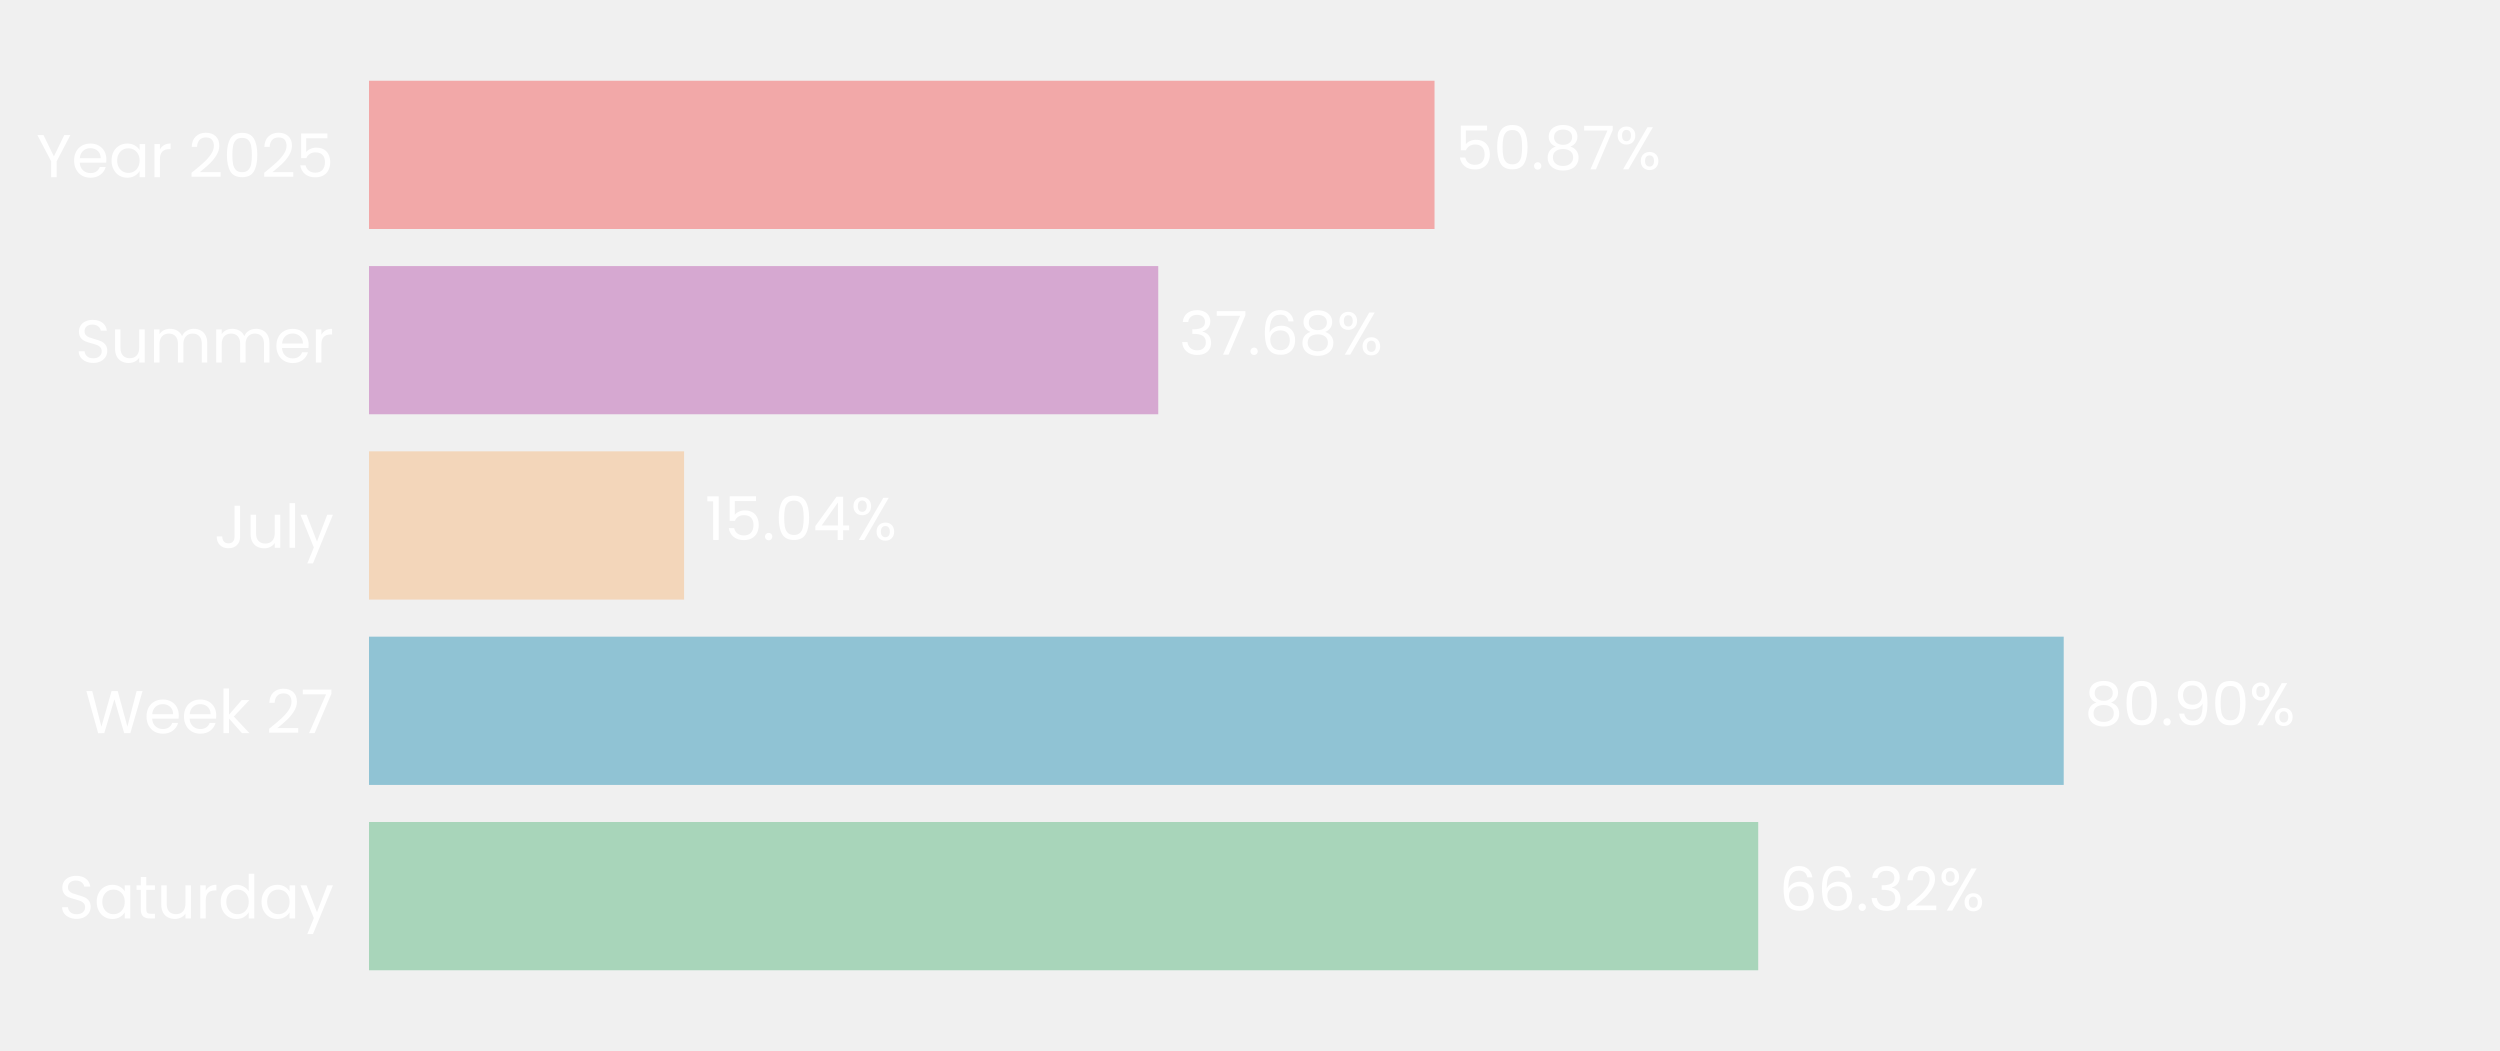
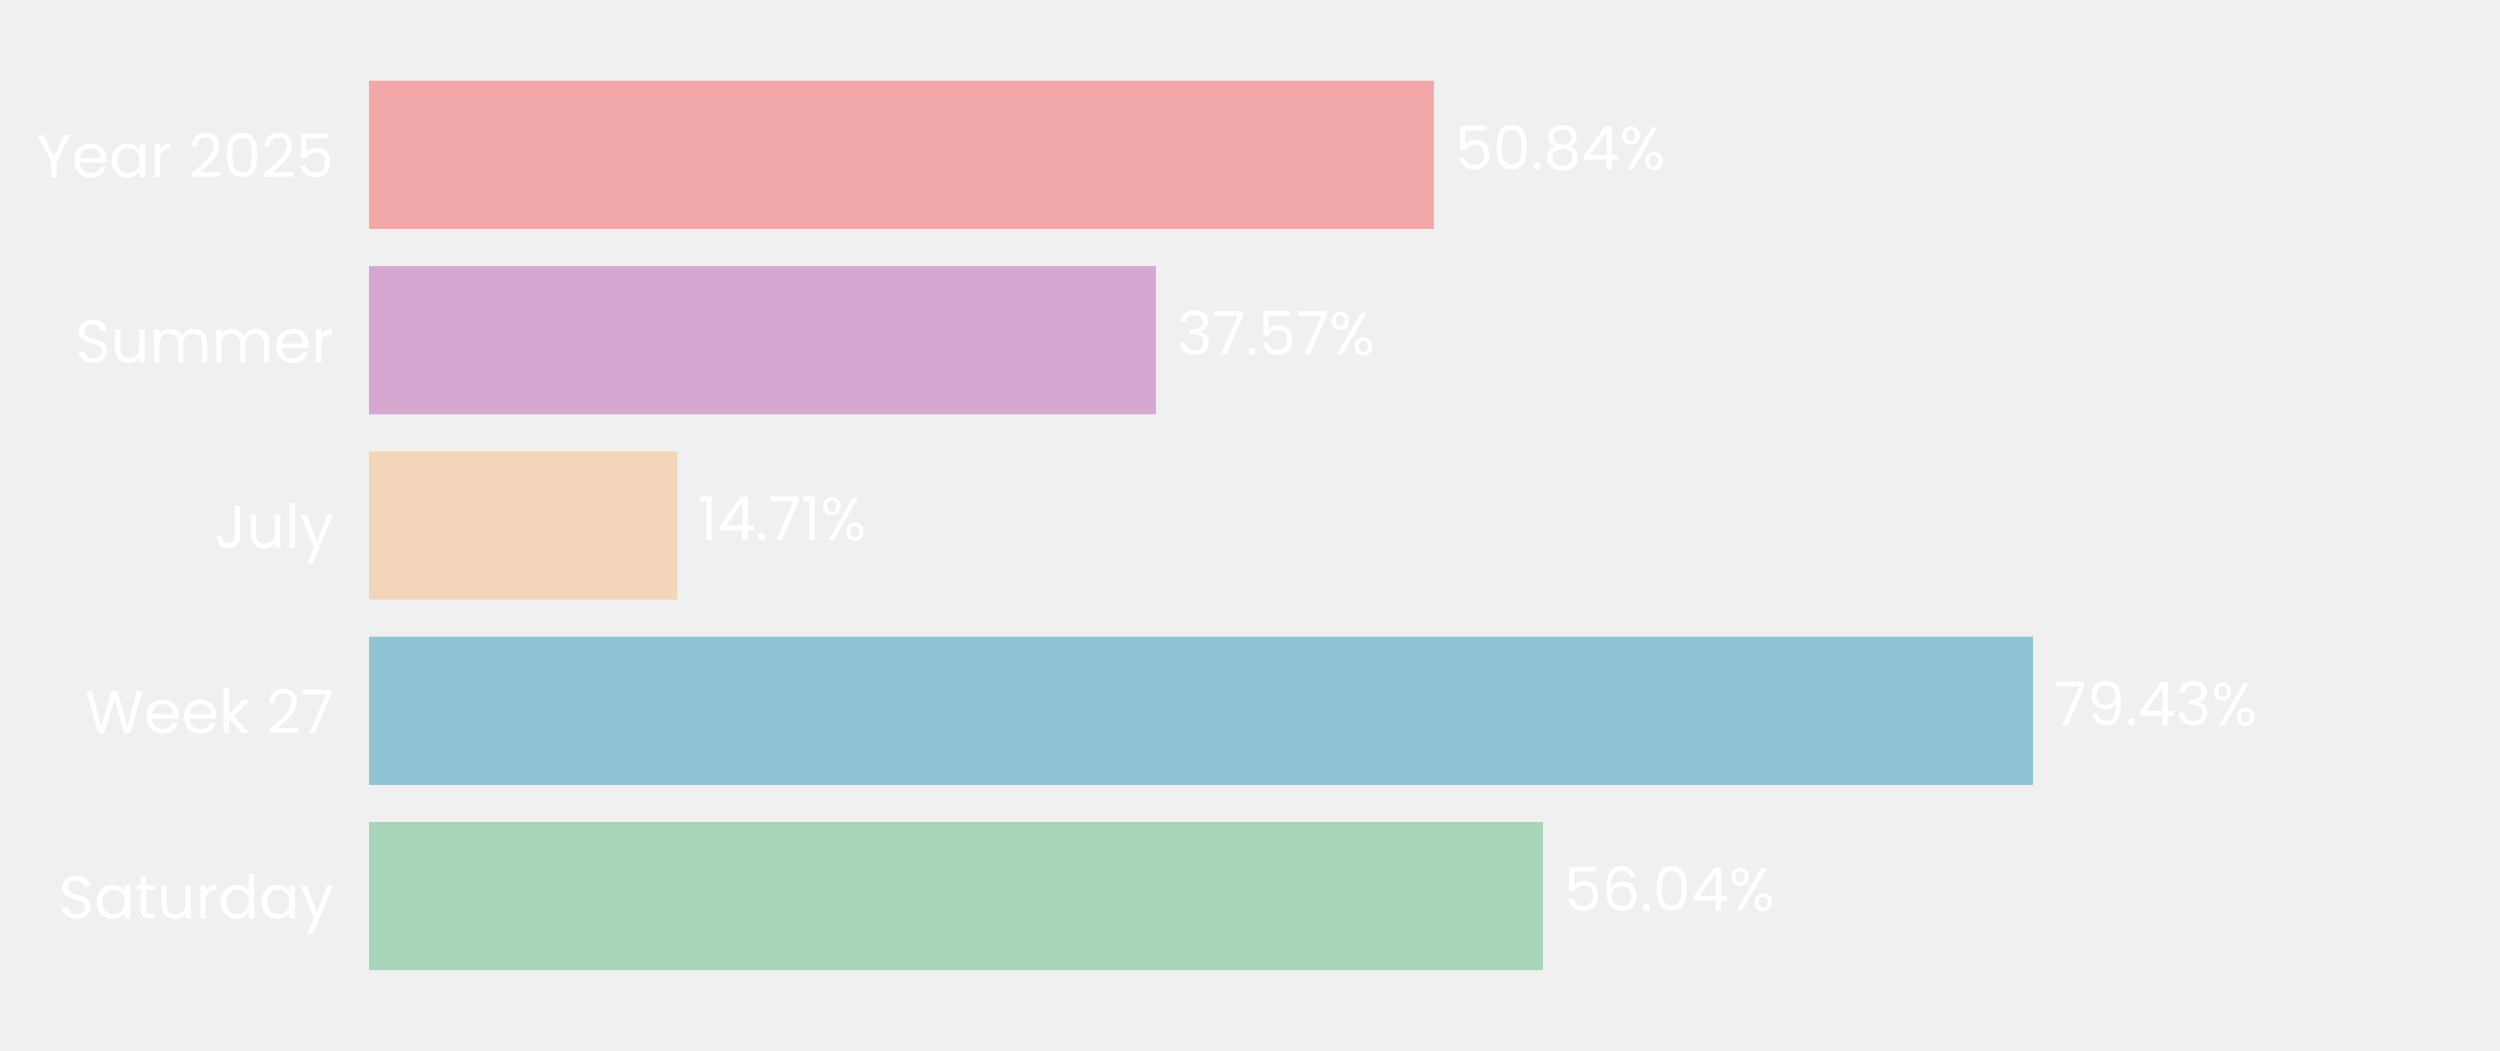
<svg xmlns="http://www.w3.org/2000/svg" xmlns:xlink="http://www.w3.org/1999/xlink" width="496.691pt" height="208.8pt" viewBox="0 0 496.691 208.8" version="1.1">
  <defs>
    <style type="text/css">*{stroke-linejoin: round; stroke-linecap: butt}</style>
  </defs>
  <g id="figure_1">
    <g id="patch_1">
      <path d="M 0 208.8  L 496.691 208.8  L 496.691 0  L 0 0  L 0 208.8  z " style="fill: none" />
    </g>
    <g id="axes_1">
      <g id="patch_2">
        <path d="M 73.311 201.6  L 489.491 201.6  L 489.491 7.2  L 73.311 7.2  L 73.311 201.6  z " style="fill: none" />
      </g>
      <g id="patch_3">
-         <path d="M 73.311 192.764  L 349.32 192.764  L 349.32 163.309  L 73.311 163.309  z " clip-path="url(#p4806d6bd69)" style="fill: #a8d5ba" />
+         <path d="M 73.311 192.764  L 306.545 192.764  L 306.545 163.309  L 73.311 163.309  z " clip-path="url(#p3c63c6c33e)" style="fill: #a8d5ba" />
      </g>
      <g id="patch_4">
-         <path d="M 73.311 155.945  L 410.012 155.945  L 410.012 126.491  L 73.311 126.491  z " clip-path="url(#p4806d6bd69)" style="fill: #90c3d4" />
+         <path d="M 73.311 155.945  L 403.902 155.945  L 403.902 126.491  L 73.311 126.491  z " clip-path="url(#p3c63c6c33e)" style="fill: #90c3d4" />
      </g>
      <g id="patch_5">
-         <path d="M 73.311 119.127  L 135.915 119.127  L 135.915 89.673  L 73.311 89.673  z " clip-path="url(#p4806d6bd69)" style="fill: #f3d6ba" />
+         <path d="M 73.311 119.127  L 134.536 119.127  L 134.536 89.673  L 73.311 89.673  z " clip-path="url(#p3c63c6c33e)" style="fill: #f3d6ba" />
      </g>
      <g id="patch_6">
-         <path d="M 73.311 82.309  L 230.117 82.309  L 230.117 52.855  L 73.311 52.855  z " clip-path="url(#p4806d6bd69)" style="fill: #d6a8d1" />
+         <path d="M 73.311 82.309  L 229.652 82.309  L 229.652 52.855  L 73.311 52.855  z " clip-path="url(#p3c63c6c33e)" style="fill: #d6a8d1" />
      </g>
      <g id="patch_7">
-         <path d="M 73.311 45.491  L 285.008 45.491  L 285.008 16.036  L 73.311 16.036  z " clip-path="url(#p4806d6bd69)" style="fill: #f2a8a8" />
+         <path d="M 73.311 45.491  L 284.891 45.491  L 284.891 16.036  L 73.311 16.036  z " clip-path="url(#p3c63c6c33e)" style="fill: #f2a8a8" />
      </g>
      <g id="matplotlib.axis_1">
        <g id="ytick_1">
          <g id="text_1">
            <g style="fill: #ffffff" transform="translate(11.65312 182.4764) scale(0.12 -0.12)">
              <defs>
                <path id="Poppins-Regular-53" d="M 1907 -45  Q 1466 -45 1117 112  Q 768 269 569 547  Q 371 826 365 1190  L 986 1190  Q 1018 877 1245 662  Q 1472 448 1907 448  Q 2323 448 2563 656  Q 2803 864 2803 1190  Q 2803 1446 2662 1606  Q 2522 1766 2310 1849  Q 2099 1933 1741 2029  Q 1299 2144 1033 2259  Q 768 2374 579 2620  Q 390 2867 390 3283  Q 390 3648 576 3929  Q 762 4211 1098 4364  Q 1434 4518 1869 4518  Q 2496 4518 2896 4204  Q 3296 3891 3347 3373  L 2707 3373  Q 2675 3629 2438 3824  Q 2202 4019 1811 4019  Q 1446 4019 1216 3830  Q 986 3642 986 3302  Q 986 3059 1123 2905  Q 1261 2752 1462 2672  Q 1664 2592 2029 2490  Q 2470 2368 2739 2249  Q 3008 2131 3200 1884  Q 3392 1638 3392 1216  Q 3392 890 3219 602  Q 3046 314 2707 134  Q 2368 -45 1907 -45  z " transform="scale(0.015625)" />
                <path id="Poppins-Regular-61" d="M 275 1766  Q 275 2304 492 2710  Q 710 3117 1091 3341  Q 1472 3565 1939 3565  Q 2400 3565 2739 3366  Q 3078 3168 3245 2867  L 3245 3507  L 3834 3507  L 3834 0  L 3245 0  L 3245 653  Q 3072 346 2729 144  Q 2387 -58 1933 -58  Q 1466 -58 1088 172  Q 710 403 492 819  Q 275 1235 275 1766  z M 3245 1760  Q 3245 2157 3085 2451  Q 2925 2746 2653 2902  Q 2381 3059 2054 3059  Q 1728 3059 1459 2905  Q 1190 2752 1030 2457  Q 870 2163 870 1766  Q 870 1363 1030 1065  Q 1190 768 1459 611  Q 1728 454 2054 454  Q 2381 454 2653 611  Q 2925 768 3085 1065  Q 3245 1363 3245 1760  z " transform="scale(0.015625)" />
                <path id="Poppins-Regular-74" d="M 1203 3027  L 1203 960  Q 1203 704 1312 598  Q 1421 493 1690 493  L 2118 493  L 2118 0  L 1594 0  Q 1107 0 864 224  Q 621 448 621 960  L 621 3027  L 166 3027  L 166 3507  L 621 3507  L 621 4390  L 1203 4390  L 1203 3507  L 2118 3507  L 2118 3027  L 1203 3027  z " transform="scale(0.015625)" />
                <path id="Poppins-Regular-75" d="M 3603 3507  L 3603 0  L 3021 0  L 3021 518  Q 2854 250 2556 99  Q 2259 -51 1901 -51  Q 1491 -51 1164 118  Q 838 288 649 627  Q 461 966 461 1453  L 461 3507  L 1037 3507  L 1037 1530  Q 1037 1011 1299 732  Q 1562 454 2016 454  Q 2483 454 2752 742  Q 3021 1030 3021 1581  L 3021 3507  L 3603 3507  z " transform="scale(0.015625)" />
                <path id="Poppins-Regular-72" d="M 1075 2938  Q 1229 3238 1513 3404  Q 1798 3571 2208 3571  L 2208 2970  L 2054 2970  Q 1075 2970 1075 1907  L 1075 0  L 493 0  L 493 3507  L 1075 3507  L 1075 2938  z " transform="scale(0.015625)" />
                <path id="Poppins-Regular-64" d="M 275 1766  Q 275 2304 492 2710  Q 710 3117 1091 3341  Q 1472 3565 1946 3565  Q 2355 3565 2707 3376  Q 3059 3187 3245 2880  L 3245 4736  L 3834 4736  L 3834 0  L 3245 0  L 3245 659  Q 3072 346 2733 144  Q 2394 -58 1939 -58  Q 1472 -58 1091 172  Q 710 403 492 819  Q 275 1235 275 1766  z M 3245 1760  Q 3245 2157 3085 2451  Q 2925 2746 2653 2902  Q 2381 3059 2054 3059  Q 1728 3059 1459 2905  Q 1190 2752 1030 2457  Q 870 2163 870 1766  Q 870 1363 1030 1065  Q 1190 768 1459 611  Q 1728 454 2054 454  Q 2381 454 2653 611  Q 2925 768 3085 1065  Q 3245 1363 3245 1760  z " transform="scale(0.015625)" />
                <path id="Poppins-Regular-79" d="M 3514 3507  L 1402 -1651  L 800 -1651  L 1491 38  L 77 3507  L 723 3507  L 1824 666  L 2912 3507  L 3514 3507  z " transform="scale(0.015625)" />
              </defs>
              <use xlink:href="#Poppins-Regular-53" />
              <use xlink:href="#Poppins-Regular-61" transform="translate(58.7 0)" />
              <use xlink:href="#Poppins-Regular-74" transform="translate(126.3 0)" />
              <use xlink:href="#Poppins-Regular-75" transform="translate(162.7 0)" />
              <use xlink:href="#Poppins-Regular-72" transform="translate(226.7 0)" />
              <use xlink:href="#Poppins-Regular-64" transform="translate(264 0)" />
              <use xlink:href="#Poppins-Regular-61" transform="translate(331.5999 0)" />
              <use xlink:href="#Poppins-Regular-79" transform="translate(399.1999 0)" />
            </g>
          </g>
        </g>
        <g id="ytick_2">
          <g id="text_2">
            <g style="fill: #ffffff" transform="translate(16.88437 145.6582) scale(0.12 -0.12)">
              <defs>
                <path id="Poppins-Regular-57" d="M 6099 4461  L 4806 0  L 4154 0  L 3117 3590  L 2042 0  L 1395 -6  L 147 4461  L 768 4461  L 1741 678  L 2816 4461  L 3469 4461  L 4493 691  L 5472 4461  L 6099 4461  z " transform="scale(0.015625)" />
                <path id="Poppins-Regular-65" d="M 3693 1888  Q 3693 1722 3674 1536  L 870 1536  Q 902 1018 1225 726  Q 1549 435 2010 435  Q 2387 435 2640 611  Q 2893 787 2995 1082  L 3622 1082  Q 3482 576 3059 259  Q 2637 -58 2010 -58  Q 1510 -58 1116 166  Q 723 390 499 803  Q 275 1216 275 1760  Q 275 2304 492 2713  Q 710 3123 1104 3344  Q 1498 3565 2010 3565  Q 2509 3565 2893 3347  Q 3277 3130 3485 2749  Q 3693 2368 3693 1888  z M 3091 2010  Q 3091 2342 2944 2582  Q 2797 2822 2544 2947  Q 2291 3072 1984 3072  Q 1542 3072 1232 2790  Q 922 2509 877 2010  L 3091 2010  z " transform="scale(0.015625)" />
                <path id="Poppins-Regular-6b" d="M 2451 0  L 1075 1549  L 1075 0  L 493 0  L 493 4736  L 1075 4736  L 1075 1952  L 2426 3507  L 3238 3507  L 1587 1760  L 3245 0  L 2451 0  z " transform="scale(0.015625)" />
                <path id="Poppins-Regular-20" transform="scale(0.015625)" />
                <path id="Poppins-Regular-32" d="M 326 467  Q 1139 1120 1600 1539  Q 2061 1958 2377 2416  Q 2694 2874 2694 3315  Q 2694 3731 2492 3971  Q 2291 4211 1843 4211  Q 1408 4211 1168 3939  Q 928 3667 909 3213  L 346 3213  Q 371 3930 780 4320  Q 1190 4710 1837 4710  Q 2496 4710 2883 4345  Q 3270 3981 3270 3341  Q 3270 2810 2953 2307  Q 2637 1805 2233 1424  Q 1830 1043 1203 538  L 3405 538  L 3405 51  L 326 51  L 326 467  z " transform="scale(0.015625)" />
                <path id="Poppins-Regular-37" d="M 3245 4173  L 1466 0  L 877 0  L 2682 4115  L 211 4115  L 211 4614  L 3245 4614  L 3245 4173  z " transform="scale(0.015625)" />
              </defs>
              <use xlink:href="#Poppins-Regular-57" />
              <use xlink:href="#Poppins-Regular-65" transform="translate(97.59999 0)" />
              <use xlink:href="#Poppins-Regular-65" transform="translate(159.6 0)" />
              <use xlink:href="#Poppins-Regular-6b" transform="translate(221.6 0)" />
              <use xlink:href="#Poppins-Regular-20" transform="translate(273.0999 0)" />
              <use xlink:href="#Poppins-Regular-32" transform="translate(299.7999 0)" />
              <use xlink:href="#Poppins-Regular-37" transform="translate(357.2999 0)" />
            </g>
          </g>
        </g>
        <g id="ytick_3">
          <g id="text_3">
            <g style="fill: #ffffff" transform="translate(42.56437 108.84) scale(0.12 -0.12)">
              <defs>
                <path id="Poppins-Regular-4a" d="M 2739 4461  L 2739 1165  Q 2739 614 2400 284  Q 2061 -45 1504 -45  Q 941 -45 601 291  Q 262 627 262 1210  L 845 1210  Q 851 883 1014 678  Q 1178 474 1504 474  Q 1830 474 1990 669  Q 2150 864 2150 1165  L 2150 4461  L 2739 4461  z " transform="scale(0.015625)" />
                <path id="Poppins-Regular-6c" d="M 1075 4736  L 1075 0  L 493 0  L 493 4736  L 1075 4736  z " transform="scale(0.015625)" />
              </defs>
              <use xlink:href="#Poppins-Regular-4a" />
              <use xlink:href="#Poppins-Regular-75" transform="translate(52.99999 0)" />
              <use xlink:href="#Poppins-Regular-6c" transform="translate(117 0)" />
              <use xlink:href="#Poppins-Regular-79" transform="translate(141.6 0)" />
            </g>
          </g>
        </g>
        <g id="ytick_4">
          <g id="text_4">
            <g style="fill: #ffffff" transform="translate(14.95125 72.02182) scale(0.12 -0.12)">
              <defs>
                <path id="Poppins-Regular-6d" d="M 4710 3571  Q 5120 3571 5440 3401  Q 5760 3232 5945 2893  Q 6131 2554 6131 2067  L 6131 0  L 5555 0  L 5555 1984  Q 5555 2509 5296 2787  Q 5037 3066 4595 3066  Q 4141 3066 3872 2774  Q 3603 2483 3603 1933  L 3603 0  L 3027 0  L 3027 1984  Q 3027 2509 2768 2787  Q 2509 3066 2067 3066  Q 1613 3066 1344 2774  Q 1075 2483 1075 1933  L 1075 0  L 493 0  L 493 3507  L 1075 3507  L 1075 3002  Q 1248 3277 1539 3424  Q 1830 3571 2182 3571  Q 2624 3571 2963 3372  Q 3302 3174 3469 2790  Q 3616 3162 3955 3366  Q 4294 3571 4710 3571  z " transform="scale(0.015625)" />
              </defs>
              <use xlink:href="#Poppins-Regular-53" />
              <use xlink:href="#Poppins-Regular-75" transform="translate(58.7 0)" />
              <use xlink:href="#Poppins-Regular-6d" transform="translate(122.7 0)" />
              <use xlink:href="#Poppins-Regular-6d" transform="translate(225.7 0)" />
              <use xlink:href="#Poppins-Regular-65" transform="translate(328.7 0)" />
              <use xlink:href="#Poppins-Regular-72" transform="translate(390.6999 0)" />
            </g>
          </g>
        </g>
        <g id="ytick_5">
          <g id="text_5">
            <g style="fill: #ffffff" transform="translate(7.2 35.20364) scale(0.12 -0.12)">
              <defs>
                <path id="Poppins-Regular-59" d="M 3616 4461  L 2163 1683  L 2163 0  L 1581 0  L 1581 1683  L 122 4461  L 768 4461  L 1869 2202  L 2970 4461  L 3616 4461  z " transform="scale(0.015625)" />
                <path id="Poppins-Regular-30" d="M 397 2362  Q 397 3462 755 4080  Q 1114 4698 2010 4698  Q 2899 4698 3257 4080  Q 3616 3462 3616 2362  Q 3616 1242 3257 621  Q 2899 0 2010 0  Q 1114 0 755 621  Q 397 1242 397 2362  z M 3040 2362  Q 3040 2918 2966 3305  Q 2893 3693 2665 3929  Q 2438 4166 2010 4166  Q 1574 4166 1347 3929  Q 1120 3693 1046 3305  Q 973 2918 973 2362  Q 973 1786 1046 1395  Q 1120 1005 1347 768  Q 1574 531 2010 531  Q 2438 531 2665 768  Q 2893 1005 2966 1395  Q 3040 1786 3040 2362  z " transform="scale(0.015625)" />
                <path id="Poppins-Regular-35" d="M 3347 4122  L 1101 4122  L 1101 2662  Q 1248 2867 1536 2998  Q 1824 3130 2157 3130  Q 2688 3130 3021 2909  Q 3354 2688 3498 2339  Q 3642 1990 3642 1600  Q 3642 1139 3469 774  Q 3296 410 2941 198  Q 2586 -13 2061 -13  Q 1389 -13 973 332  Q 557 678 467 1254  L 1037 1254  Q 1120 890 1389 685  Q 1658 480 2067 480  Q 2573 480 2829 784  Q 3085 1088 3085 1587  Q 3085 2086 2829 2358  Q 2573 2630 2074 2630  Q 1734 2630 1481 2467  Q 1229 2304 1114 2022  L 563 2022  L 563 4634  L 3347 4634  L 3347 4122  z " transform="scale(0.015625)" />
              </defs>
              <use xlink:href="#Poppins-Regular-59" />
              <use xlink:href="#Poppins-Regular-65" transform="translate(58.39999 0)" />
              <use xlink:href="#Poppins-Regular-61" transform="translate(120.4 0)" />
              <use xlink:href="#Poppins-Regular-72" transform="translate(188 0)" />
              <use xlink:href="#Poppins-Regular-20" transform="translate(225.3 0)" />
              <use xlink:href="#Poppins-Regular-32" transform="translate(252 0)" />
              <use xlink:href="#Poppins-Regular-30" transform="translate(309.4999 0)" />
              <use xlink:href="#Poppins-Regular-32" transform="translate(372.2999 0)" />
              <use xlink:href="#Poppins-Regular-35" transform="translate(429.7999 0)" />
            </g>
          </g>
        </g>
      </g>
      <g id="text_6">
-         <g style="fill: #ffffff" transform="translate(353.4813 180.9164) scale(0.12 -0.12)">
+         <g style="fill: #ffffff" transform="translate(310.7073 180.9164) scale(0.12 -0.12)">
          <defs>
            <path id="Poppins-Regular-36" d="M 2976 3526  Q 2835 4237 2099 4237  Q 1530 4237 1248 3798  Q 966 3360 973 2355  Q 1120 2688 1462 2877  Q 1805 3066 2227 3066  Q 2886 3066 3280 2656  Q 3674 2246 3674 1523  Q 3674 1088 3504 742  Q 3334 397 2992 192  Q 2650 -13 2163 -13  Q 1504 -13 1133 281  Q 762 576 614 1094  Q 467 1613 467 2374  Q 467 4723 2106 4723  Q 2733 4723 3091 4384  Q 3450 4045 3514 3526  L 2976 3526  z M 2106 2573  Q 1830 2573 1587 2461  Q 1344 2349 1193 2121  Q 1043 1894 1043 1568  Q 1043 1082 1324 778  Q 1606 474 2131 474  Q 2579 474 2844 752  Q 3110 1030 3110 1504  Q 3110 2003 2854 2288  Q 2598 2573 2106 2573  z " transform="scale(0.015625)" />
            <path id="Poppins-Regular-2e" d="M 678 -38  Q 512 -38 397 77  Q 282 192 282 358  Q 282 525 397 640  Q 512 755 678 755  Q 838 755 950 640  Q 1062 525 1062 358  Q 1062 192 950 77  Q 838 -38 678 -38  z " transform="scale(0.015625)" />
-             <path id="Poppins-Regular-33" d="M 384 3462  Q 429 4051 838 4384  Q 1248 4717 1901 4717  Q 2336 4717 2653 4560  Q 2970 4403 3133 4134  Q 3296 3866 3296 3526  Q 3296 3130 3069 2842  Q 2842 2554 2477 2470  L 2477 2438  Q 2893 2336 3136 2035  Q 3379 1734 3379 1248  Q 3379 883 3212 592  Q 3046 301 2713 134  Q 2381 -32 1914 -32  Q 1235 -32 800 323  Q 365 678 314 1331  L 877 1331  Q 922 947 1190 704  Q 1459 461 1907 461  Q 2355 461 2588 694  Q 2822 928 2822 1299  Q 2822 1779 2502 1990  Q 2182 2202 1536 2202  L 1389 2202  L 1389 2688  L 1542 2688  Q 2131 2694 2432 2883  Q 2733 3072 2733 3469  Q 2733 3808 2512 4013  Q 2291 4218 1882 4218  Q 1485 4218 1241 4013  Q 998 3808 954 3462  L 384 3462  z " transform="scale(0.015625)" />
+             <path id="Poppins-Regular-34" d="M 256 1030  L 256 1472  L 2502 4582  L 3200 4582  L 3200 1536  L 3840 1536  L 3840 1030  L 3200 1030  L 3200 0  L 2624 0  L 2624 1030  L 256 1030  z M 2650 3974  L 928 1536  L 2650 1536  L 2650 3974  z " transform="scale(0.015625)" />
            <path id="Poppins-Regular-25" d="M 269 3584  Q 269 4019 531 4278  Q 794 4538 1203 4538  Q 1613 4538 1875 4278  Q 2138 4019 2138 3584  Q 2138 3142 1875 2883  Q 1613 2624 1203 2624  Q 794 2624 531 2883  Q 269 3142 269 3584  z M 4006 4467  L 1414 0  L 838 0  L 3430 4467  L 4006 4467  z M 1203 4179  Q 986 4179 861 4028  Q 736 3878 736 3584  Q 736 3290 861 3136  Q 986 2982 1203 2982  Q 1421 2982 1549 3139  Q 1677 3296 1677 3584  Q 1677 3878 1549 4028  Q 1421 4179 1203 4179  z M 2720 883  Q 2720 1325 2982 1584  Q 3245 1843 3654 1843  Q 4064 1843 4323 1584  Q 4582 1325 4582 883  Q 4582 448 4323 185  Q 4064 -77 3654 -77  Q 3245 -77 2982 182  Q 2720 442 2720 883  z M 3648 1478  Q 3430 1478 3302 1328  Q 3174 1178 3174 883  Q 3174 595 3302 444  Q 3430 294 3648 294  Q 3866 294 3994 444  Q 4122 595 4122 883  Q 4122 1178 3994 1328  Q 3866 1478 3648 1478  z " transform="scale(0.015625)" />
          </defs>
-           <use xlink:href="#Poppins-Regular-36" />
-           <use xlink:href="#Poppins-Regular-36" transform="translate(63.49999 0)" />
-           <use xlink:href="#Poppins-Regular-2e" transform="translate(127 0)" />
-           <use xlink:href="#Poppins-Regular-33" transform="translate(148 0)" />
-           <use xlink:href="#Poppins-Regular-32" transform="translate(206.8999 0)" />
-           <use xlink:href="#Poppins-Regular-25" transform="translate(264.3999 0)" />
+           <use xlink:href="#Poppins-Regular-35" />
+           <use xlink:href="#Poppins-Regular-36" transform="translate(62.79999 0)" />
+           <use xlink:href="#Poppins-Regular-2e" transform="translate(126.3 0)" />
+           <use xlink:href="#Poppins-Regular-30" transform="translate(147.3 0)" />
+           <use xlink:href="#Poppins-Regular-34" transform="translate(210.0999 0)" />
+           <use xlink:href="#Poppins-Regular-25" transform="translate(272.9999 0)" />
        </g>
      </g>
      <g id="text_7">
-         <g style="fill: #ffffff" transform="translate(414.1742 144.0982) scale(0.12 -0.12)">
+         <g style="fill: #ffffff" transform="translate(408.0637 144.0982) scale(0.12 -0.12)">
          <defs>
-             <path id="Poppins-Regular-38" d="M 1242 2406  Q 883 2547 691 2816  Q 499 3085 499 3469  Q 499 3814 672 4092  Q 845 4371 1187 4534  Q 1530 4698 2016 4698  Q 2502 4698 2844 4534  Q 3187 4371 3363 4092  Q 3539 3814 3539 3469  Q 3539 3098 3340 2819  Q 3142 2541 2797 2406  Q 3194 2285 3427 1981  Q 3661 1677 3661 1248  Q 3661 832 3456 521  Q 3251 211 2876 41  Q 2502 -128 2016 -128  Q 1530 -128 1162 41  Q 794 211 589 521  Q 384 832 384 1248  Q 384 1677 614 1984  Q 845 2291 1242 2406  z M 2976 3398  Q 2976 3789 2720 4000  Q 2464 4211 2016 4211  Q 1574 4211 1318 4000  Q 1062 3789 1062 3392  Q 1062 3034 1328 2816  Q 1594 2598 2016 2598  Q 2445 2598 2710 2819  Q 2976 3040 2976 3398  z M 2016 2150  Q 1542 2150 1241 1929  Q 941 1709 941 1267  Q 941 858 1232 608  Q 1523 358 2016 358  Q 2509 358 2797 608  Q 3085 858 3085 1267  Q 3085 1696 2790 1923  Q 2496 2150 2016 2150  z " transform="scale(0.015625)" />
            <path id="Poppins-Regular-39" d="M 1146 1242  Q 1210 877 1443 678  Q 1677 480 2074 480  Q 2605 480 2857 896  Q 3110 1312 3098 2298  Q 2963 2010 2649 1846  Q 2336 1683 1952 1683  Q 1523 1683 1187 1859  Q 851 2035 659 2374  Q 467 2714 467 3194  Q 467 3878 864 4297  Q 1261 4717 1990 4717  Q 2886 4717 3248 4134  Q 3610 3552 3610 2400  Q 3610 1594 3466 1069  Q 3322 544 2979 269  Q 2637 -6 2042 -6  Q 1389 -6 1024 346  Q 659 698 608 1242  L 1146 1242  z M 2048 2176  Q 2477 2176 2752 2441  Q 3027 2707 3027 3162  Q 3027 3642 2758 3936  Q 2490 4230 2003 4230  Q 1555 4230 1289 3948  Q 1024 3667 1024 3206  Q 1024 2739 1286 2457  Q 1549 2176 2048 2176  z " transform="scale(0.015625)" />
+             <path id="Poppins-Regular-33" d="M 384 3462  Q 429 4051 838 4384  Q 1248 4717 1901 4717  Q 2336 4717 2653 4560  Q 2970 4403 3133 4134  Q 3296 3866 3296 3526  Q 3296 3130 3069 2842  Q 2842 2554 2477 2470  L 2477 2438  Q 2893 2336 3136 2035  Q 3379 1734 3379 1248  Q 3379 883 3212 592  Q 3046 301 2713 134  Q 2381 -32 1914 -32  Q 1235 -32 800 323  Q 365 678 314 1331  L 877 1331  Q 922 947 1190 704  Q 1459 461 1907 461  Q 2355 461 2588 694  Q 2822 928 2822 1299  Q 2822 1779 2502 1990  Q 2182 2202 1536 2202  L 1389 2202  L 1389 2688  L 1542 2688  Q 2131 2694 2432 2883  Q 2733 3072 2733 3469  Q 2733 3808 2512 4013  Q 2291 4218 1882 4218  Q 1485 4218 1241 4013  Q 998 3808 954 3462  L 384 3462  z " transform="scale(0.015625)" />
          </defs>
-           <use xlink:href="#Poppins-Regular-38" />
-           <use xlink:href="#Poppins-Regular-30" transform="translate(63.09999 0)" />
-           <use xlink:href="#Poppins-Regular-2e" transform="translate(125.9 0)" />
-           <use xlink:href="#Poppins-Regular-39" transform="translate(146.9 0)" />
-           <use xlink:href="#Poppins-Regular-30" transform="translate(209.8999 0)" />
-           <use xlink:href="#Poppins-Regular-25" transform="translate(272.6999 0)" />
+           <use xlink:href="#Poppins-Regular-37" />
+           <use xlink:href="#Poppins-Regular-39" transform="translate(54.59999 0)" />
+           <use xlink:href="#Poppins-Regular-2e" transform="translate(117.6 0)" />
+           <use xlink:href="#Poppins-Regular-34" transform="translate(138.6 0)" />
+           <use xlink:href="#Poppins-Regular-33" transform="translate(201.5 0)" />
+           <use xlink:href="#Poppins-Regular-25" transform="translate(260.3999 0)" />
        </g>
      </g>
      <g id="text_8">
-         <g style="fill: #ffffff" transform="translate(140.0772 107.28) scale(0.12 -0.12)">
+         <g style="fill: #ffffff" transform="translate(138.6974 107.28) scale(0.12 -0.12)">
          <defs>
            <path id="Poppins-Regular-31" d="M 243 4096  L 243 4627  L 1446 4627  L 1446 0  L 858 0  L 858 4096  L 243 4096  z " transform="scale(0.015625)" />
-             <path id="Poppins-Regular-34" d="M 256 1030  L 256 1472  L 2502 4582  L 3200 4582  L 3200 1536  L 3840 1536  L 3840 1030  L 3200 1030  L 3200 0  L 2624 0  L 2624 1030  L 256 1030  z M 2650 3974  L 928 1536  L 2650 1536  L 2650 3974  z " transform="scale(0.015625)" />
          </defs>
          <use xlink:href="#Poppins-Regular-31" />
-           <use xlink:href="#Poppins-Regular-35" transform="translate(31.99998 0)" />
-           <use xlink:href="#Poppins-Regular-2e" transform="translate(94.79997 0)" />
-           <use xlink:href="#Poppins-Regular-30" transform="translate(115.8 0)" />
-           <use xlink:href="#Poppins-Regular-34" transform="translate(178.5999 0)" />
-           <use xlink:href="#Poppins-Regular-25" transform="translate(241.4999 0)" />
+           <use xlink:href="#Poppins-Regular-34" transform="translate(31.99998 0)" />
+           <use xlink:href="#Poppins-Regular-2e" transform="translate(94.89998 0)" />
+           <use xlink:href="#Poppins-Regular-37" transform="translate(115.9 0)" />
+           <use xlink:href="#Poppins-Regular-31" transform="translate(170.5 0)" />
+           <use xlink:href="#Poppins-Regular-25" transform="translate(202.4999 0)" />
        </g>
      </g>
      <g id="text_9">
-         <g style="fill: #ffffff" transform="translate(234.2788 70.46182) scale(0.12 -0.12)">
+         <g style="fill: #ffffff" transform="translate(233.8139 70.46182) scale(0.12 -0.12)">
          <use xlink:href="#Poppins-Regular-33" />
          <use xlink:href="#Poppins-Regular-37" transform="translate(58.89999 0)" />
          <use xlink:href="#Poppins-Regular-2e" transform="translate(113.5 0)" />
-           <use xlink:href="#Poppins-Regular-36" transform="translate(134.5 0)" />
-           <use xlink:href="#Poppins-Regular-38" transform="translate(198 0)" />
-           <use xlink:href="#Poppins-Regular-25" transform="translate(261.0999 0)" />
+           <use xlink:href="#Poppins-Regular-35" transform="translate(134.5 0)" />
+           <use xlink:href="#Poppins-Regular-37" transform="translate(197.3 0)" />
+           <use xlink:href="#Poppins-Regular-25" transform="translate(251.8999 0)" />
        </g>
      </g>
      <g id="text_10">
-         <g style="fill: #ffffff" transform="translate(289.1698 33.64364) scale(0.12 -0.12)">
+         <g style="fill: #ffffff" transform="translate(289.0526 33.64364) scale(0.12 -0.12)">
+           <defs>
+             <path id="Poppins-Regular-38" d="M 1242 2406  Q 883 2547 691 2816  Q 499 3085 499 3469  Q 499 3814 672 4092  Q 845 4371 1187 4534  Q 1530 4698 2016 4698  Q 2502 4698 2844 4534  Q 3187 4371 3363 4092  Q 3539 3814 3539 3469  Q 3539 3098 3340 2819  Q 3142 2541 2797 2406  Q 3194 2285 3427 1981  Q 3661 1677 3661 1248  Q 3661 832 3456 521  Q 3251 211 2876 41  Q 2502 -128 2016 -128  Q 1530 -128 1162 41  Q 794 211 589 521  Q 384 832 384 1248  Q 384 1677 614 1984  Q 845 2291 1242 2406  z M 2976 3398  Q 2976 3789 2720 4000  Q 2464 4211 2016 4211  Q 1574 4211 1318 4000  Q 1062 3789 1062 3392  Q 1062 3034 1328 2816  Q 1594 2598 2016 2598  Q 2445 2598 2710 2819  Q 2976 3040 2976 3398  z M 2016 2150  Q 1542 2150 1241 1929  Q 941 1709 941 1267  Q 941 858 1232 608  Q 1523 358 2016 358  Q 2509 358 2797 608  Q 3085 858 3085 1267  Q 3085 1696 2790 1923  Q 2496 2150 2016 2150  z " transform="scale(0.015625)" />
+           </defs>
          <use xlink:href="#Poppins-Regular-35" />
          <use xlink:href="#Poppins-Regular-30" transform="translate(62.79999 0)" />
          <use xlink:href="#Poppins-Regular-2e" transform="translate(125.6 0)" />
          <use xlink:href="#Poppins-Regular-38" transform="translate(146.6 0)" />
-           <use xlink:href="#Poppins-Regular-37" transform="translate(209.7 0)" />
-           <use xlink:href="#Poppins-Regular-25" transform="translate(264.2999 0)" />
+           <use xlink:href="#Poppins-Regular-34" transform="translate(209.7 0)" />
+           <use xlink:href="#Poppins-Regular-25" transform="translate(272.5999 0)" />
        </g>
      </g>
    </g>
  </g>
  <defs>
-     <clipPath id="p4806d6bd69">
+     <clipPath id="p3c63c6c33e">
      <rect x="73.311" y="7.2" width="416.18" height="194.4" />
    </clipPath>
  </defs>
</svg>
